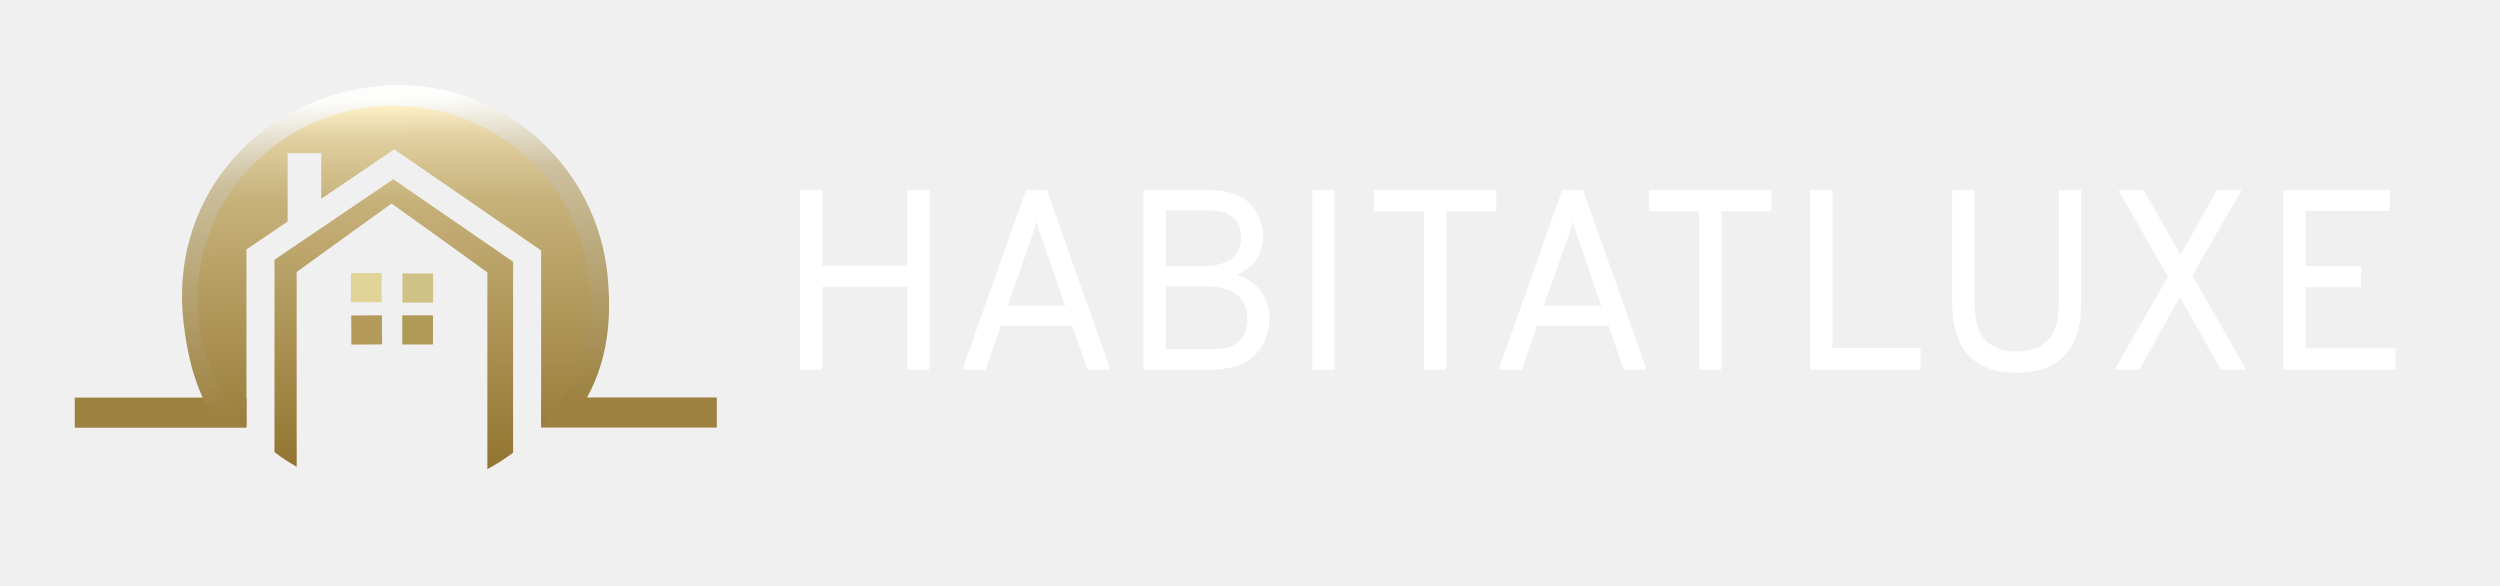
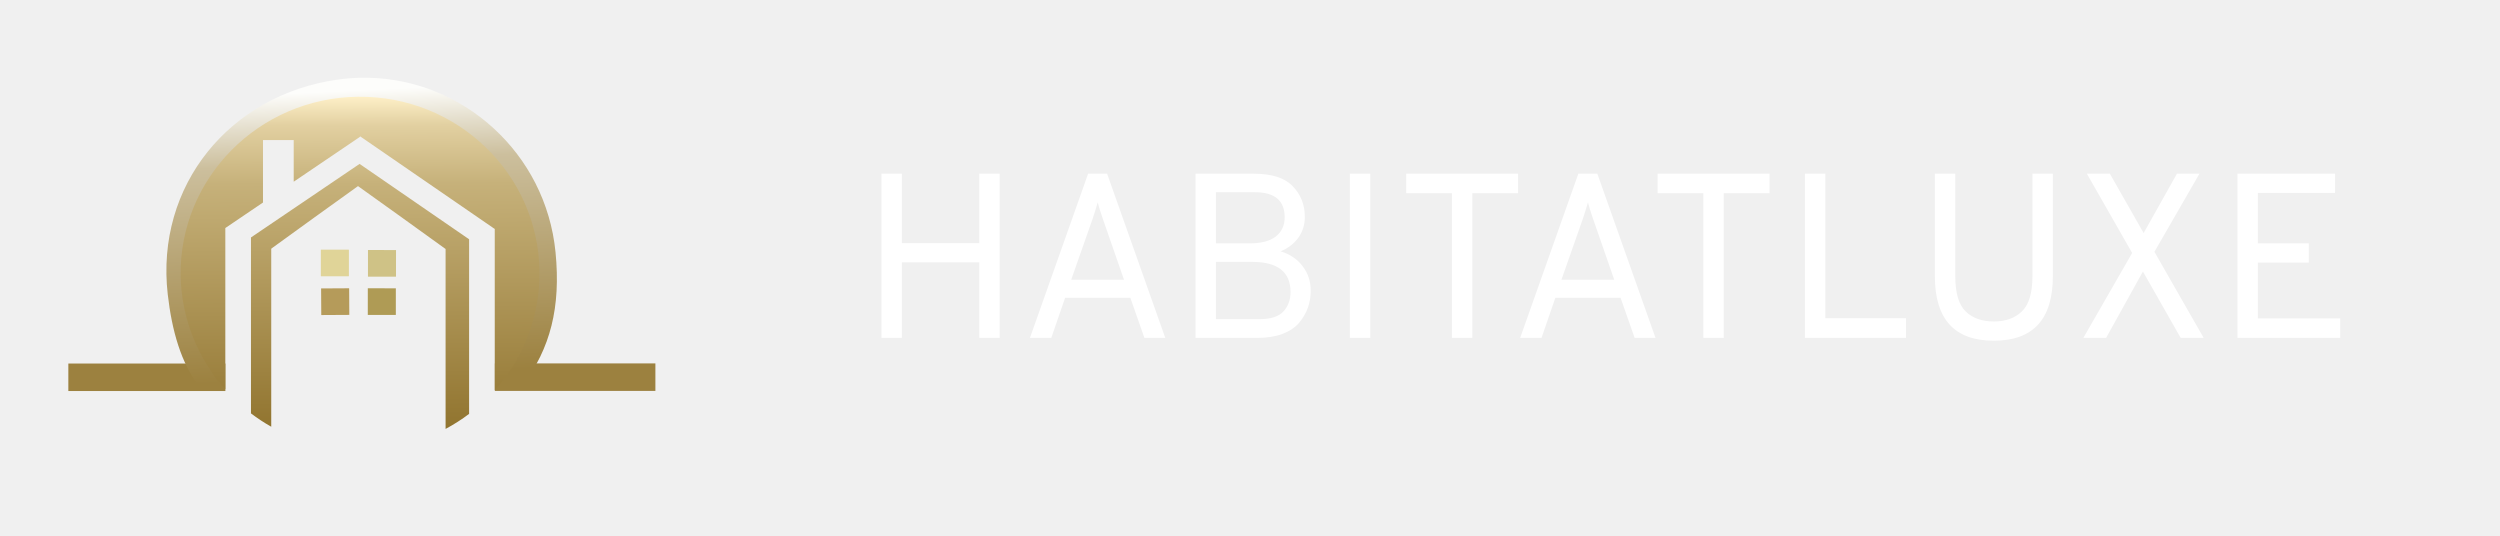
- <svg xmlns="http://www.w3.org/2000/svg" xmlns:xlink="http://www.w3.org/1999/xlink" width="1280" height="300" viewBox="0 0 338.666 79.375" version="1.1" id="svg1">
+ <svg xmlns="http://www.w3.org/2000/svg" xmlns:xlink="http://www.w3.org/1999/xlink" width="1400" height="300" viewBox="0 0 370.416 79.375" version="1.1" id="svg1">
  <style id="style1">#circulo2 {   }
</style>
  <defs id="defs1">
    <linearGradient id="swatch32">
      <stop style="stop-color:#ffffff;stop-opacity:1;" offset="0" id="stop32" />
    </linearGradient>
    <linearGradient id="linearGradient63">
      <stop style="stop-color:#9c813f;stop-opacity:1;" offset="0.199" id="stop63" />
      <stop style="stop-color:#ccbf9d;stop-opacity:1;" offset="0.801" id="stop65" />
      <stop style="stop-color:#e4decc;stop-opacity:1;" offset="0.906" id="stop66" />
      <stop style="stop-color:#fdfdfb;stop-opacity:1;" offset="1" id="stop64" />
    </linearGradient>
    <linearGradient id="linearGradient21">
      <stop style="stop-color:#b59b5a;stop-opacity:1;" offset="0" id="stop21" />
      <stop style="stop-color:#b59b5a;stop-opacity:1;" offset="1" id="stop22" />
    </linearGradient>
    <linearGradient id="linearGradient19">
      <stop style="stop-color:#e0d498;stop-opacity:1;" offset="0" id="stop19" />
      <stop style="stop-color:#e0d498;stop-opacity:1;" offset="1" id="stop20" />
    </linearGradient>
    <linearGradient id="linearGradient17">
      <stop style="stop-color:#cfc286;stop-opacity:1;" offset="0" id="stop17" />
      <stop style="stop-color:#cfc286;stop-opacity:1;" offset="1" id="stop18" />
    </linearGradient>
    <linearGradient id="linearGradient15">
      <stop style="stop-color:#af9b55;stop-opacity:1;" offset="0" id="stop15" />
      <stop style="stop-color:#af9b55;stop-opacity:1;" offset="1" id="stop16" />
    </linearGradient>
    <linearGradient id="linearGradient3">
      <stop style="stop-color:#8f722c;stop-opacity:1;" offset="0" id="stop3" />
      <stop style="stop-color:#c6b17a;stop-opacity:1;" offset="0.744" id="stop6" />
      <stop style="stop-color:#e2d0a1;stop-opacity:1;" offset="0.915" id="stop7" />
      <stop style="stop-color:#fef0c8;stop-opacity:1;" offset="1" id="stop4" />
    </linearGradient>
    <linearGradient xlink:href="#linearGradient3" id="linearGradient4" x1="72.407" y1="119.056" x2="160.57" y2="119.741" gradientUnits="userSpaceOnUse" gradientTransform="matrix(-0.00690681,-0.5747351,0.5833778,-0.00680452,-15.58389,109.0182)" spreadMethod="pad" />
    <linearGradient xlink:href="#linearGradient15" id="linearGradient16" x1="92.34" y1="215.576" x2="101.745" y2="215.576" gradientUnits="userSpaceOnUse" gradientTransform="matrix(0.4192854,0,0,0.4418108,-87.01017,-38.51542)" />
    <linearGradient xlink:href="#linearGradient17" id="linearGradient18" x1="78.052" y1="209.49" x2="87.458" y2="209.49" gradientUnits="userSpaceOnUse" gradientTransform="matrix(0.4192854,0,0,0.4418108,-75.31817,-35.78125)" />
    <linearGradient xlink:href="#linearGradient19" id="linearGradient20" x1="87.265" y1="201.956" x2="96.67" y2="201.956" gradientUnits="userSpaceOnUse" gradientTransform="matrix(0.4192854,0,0,0.4418108,-79.18694,-39.48282)" />
    <linearGradient xlink:href="#linearGradient21" id="linearGradient22" x1="84.667" y1="230.128" x2="94.072" y2="230.128" gradientUnits="userSpaceOnUse" gradientTransform="matrix(0.4192862,0,0,0.44181,-84.11009,-52.16865)" />
    <linearGradient xlink:href="#linearGradient63" id="linearGradient64" x1="74.509" y1="198.957" x2="144.92" y2="205.931" gradientUnits="userSpaceOnUse" gradientTransform="matrix(-0.07312908,-0.7414321,0.7821383,-0.1106642,-96.68474,145.2507)" />
    <linearGradient xlink:href="#swatch32" id="linearGradient32" x1="94.818" y1="142.678" x2="155.5" y2="142.678" gradientUnits="userSpaceOnUse" />
  </defs>
  <g id="layer1" style="display:inline">
    <g id="g1" transform="translate(-0.1278993,-1.662691)">
      <rect style="fill:url(#linearGradient16);fill-opacity:1;fill-rule:nonzero;stroke:none;stroke-width:0.12;stroke-dasharray:none" id="ventana4" width="3.944" height="4.155" x="-48.293" y="54.65" transform="matrix(5.8661586e-4,-0.9999998,0.9999999,5.2832429e-4,0,0)" />
      <rect style="fill:url(#linearGradient18);fill-rule:nonzero;stroke:none;stroke-width:0.12;stroke-dasharray:none" id="ventana2" width="3.944" height="4.155" x="-42.592" y="54.696" transform="matrix(0.00119339,-0.9999993,0.9999994,0.0010748,0,0)" />
      <rect style="fill:url(#linearGradient20);fill-rule:nonzero;stroke:none;stroke-width:0.12;stroke-dasharray:none" id="ventana1" width="3.944" height="4.155" x="-42.598" y="47.666" transform="rotate(-90)" />
      <rect style="fill:url(#linearGradient22);fill-opacity:1;fill-rule:nonzero;stroke:none;stroke-width:0.12;stroke-dasharray:none" id="rect14-6" width="3.944" height="4.155" x="-48.611" y="47.426" transform="matrix(-0.00626635,-0.9999804,0.9999841,-0.00564368,0,0)" />
      <rect style="display:inline;fill:#9c813f;fill-opacity:1;fill-rule:nonzero;stroke:none;stroke-width:0.09;stroke-dasharray:none" id="rect8" width="23.269" height="4.075" x="10.254" y="55.526" ry="0" />
      <rect style="display:inline;opacity:1;fill:#9c813f;fill-opacity:1;fill-rule:nonzero;stroke:none;stroke-width:0.091;stroke-dasharray:none" id="rect7" width="23.784" height="4.075" x="73.451" y="55.508" ry="0" />
      <path id="path59" style="opacity:1;fill:url(#linearGradient64);fill-rule:nonzero;stroke:none;stroke-width:0.218;stroke-dasharray:none" d="m 54.593,13.182 c -1.463,-0.025 -2.947,0.065 -4.442,0.276 -15.939,2.255 -27.024,15.644 -25.168,31.83 0.605,5.276 1.938,10.201 4.76,13.773 l 3.539,0.228 c -2.609,-3.075 -3.658,-6.705 -4.007,-11.784 -1.015,-14.805 6.122,-29.37 20.545,-30.923 14.423,-1.553 28.709,8.745 29.723,23.55 0.534,7.791 -1.561,14.029 -6.021,18.929 l 4.063,-0.353 C 81.655,53.304 83.244,47.198 82.438,39.027 80.988,24.327 68.74,13.419 54.593,13.182 Z" />
      <path id="circulo2" style="opacity:1;fill:url(#linearGradient4);fill-rule:nonzero;stroke:none;stroke-width:0.162;stroke-dasharray:none" d="M 53.162,15.998 A 26.589,26.195 0 0 0 26.89,42.501 26.589,26.195 0 0 0 33.513,59.349 V 35.458 l 0.007,4e-6 -0.005,-0.009 5.579,-3.779 V 22.412 h 4.552 v 6.175 l 9.759,-6.61 0.003,0.006 0.089,-0.113 19.897,13.693 h 0.039 v 0.027 l 0.013,0.008 -0.013,0.016 V 59.495 A 26.589,26.195 0 0 0 80.063,41.88 26.589,26.195 0 0 0 53.162,15.998 Z m 0.243,9.948 -16.093,10.9 v 26.068 a 26.589,26.195 0 0 0 3.004,1.975 V 38.536 h 0.02 l -0.011,-0.034 6.416,-4.643 6.431,-4.622 6.49,4.645 6.458,4.654 h 0.029 v 26.678 a 26.589,26.195 0 0 0 3.484,-2.228 l -4e-6,-25.871 z" />
      <path id="marco-puerta" style="display:inline;fill:none;stroke-width:1.543" d="m 48.43,53.83 v 12.88 a 19.216,13.892 0 0 0 0.445,0.08 v -12.351 h 8.449 v 12.534 a 19.216,13.892 0 0 0 0.547,-0.078 V 53.83 Z" />
      <path id="puerta" style="fill:none;stroke-width:1.467" d="m 48.803,54.232 v 12.54 a 17.841,13.525 0 0 0 5.08,0.53 17.841,13.525 0 0 0 3.684,-0.35 V 54.232 Z" />
-       <path d="M 122.997,51.727 V 40.536 h -11.469 v 11.191 h -3.024 V 27.399 h 3.024 v 10.287 h 11.469 V 27.399 h 3.024 v 24.328 z m 24.467,0 -2.085,-5.943 h -9.662 l -2.05,5.943 h -3.163 l 8.619,-24.328 h 2.815 l 8.619,24.328 z m -3.024,-8.619 -3.128,-9.001 q -0.591,-1.703 -0.765,-2.468 -0.382,1.355 -0.765,2.468 l -3.163,9.001 z M 155.041,27.399 h 8.619 q 3.997,0 5.769,1.842 1.807,1.842 1.807,4.588 0,1.668 -0.938,3.024 -0.938,1.321 -2.641,2.05 2.12,0.66 3.267,2.224 1.182,1.529 1.182,3.614 0,1.321 -0.417,2.502 -0.417,1.182 -1.286,2.224 -0.869,1.043 -2.468,1.668 -1.599,0.591 -3.719,0.591 h -9.175 z m 8.028,10.322 q 2.537,0 3.858,-1.008 1.321,-1.043 1.321,-2.85 0,-3.719 -4.414,-3.719 h -5.769 v 7.576 z m 1.494,11.226 q 2.468,0 3.51,-1.147 1.043,-1.147 1.043,-2.85 0,-4.483 -5.665,-4.483 H 158.064 V 48.947 Z m 13.346,2.78 V 27.399 h 3.024 V 51.727 Z M 196.051,30.284 v 21.443 h -3.024 V 30.284 h -6.777 v -2.885 h 16.578 v 2.885 z m 24.05,21.443 -2.085,-5.943 h -9.662 l -2.051,5.943 h -3.163 l 8.619,-24.328 h 2.815 l 8.619,24.328 z m -3.024,-8.619 -3.128,-9.001 q -0.591,-1.703 -0.765,-2.468 -0.382,1.355 -0.765,2.468 l -3.163,9.001 z M 233.307,30.284 V 51.727 H 230.284 V 30.284 h -6.777 v -2.885 h 16.578 v 2.885 z m 12.025,21.443 V 27.399 h 3.024 v 21.409 h 11.955 v 2.919 z m 27.977,0.417 q -8.723,0 -8.723,-9.557 V 27.399 h 3.024 v 15.188 q 0,3.719 1.529,5.213 1.529,1.494 4.17,1.494 2.641,0 4.171,-1.494 1.564,-1.494 1.564,-5.213 V 27.399 h 3.024 v 15.188 q 0,9.557 -8.758,9.557 z m 27.699,-0.417 -5.595,-9.835 -5.456,9.835 h -3.371 l 7.229,-12.581 -6.708,-11.747 h 3.406 l 5.005,8.793 4.935,-8.793 h 3.336 l -6.673,11.573 7.298,12.755 z m 8.411,0 V 27.399 h 14.458 v 2.85 h -11.434 v 7.472 h 7.542 v 2.85 h -7.542 v 8.271 h 12.199 v 2.885 z" id="texto" style="font-size:14.111px;font-family:Overpass;-inkscape-font-specification:'Overpass, Normal';fill:#ffffff;stroke-width:0.652" aria-label="HABITATLUXE" />
+       <path d="M 145.223,51.727 V 40.536 h -11.469 v 11.191 h -3.024 V 27.399 h 3.024 v 10.287 h 11.469 V 27.399 h 3.024 v 24.328 z m 24.467,0 -2.085,-5.943 h -9.662 l -2.05,5.943 h -3.163 L 161.349,27.399 h 2.815 l 8.619,24.328 z m -3.024,-8.619 -3.128,-9.001 q -0.591,-1.703 -0.765,-2.468 -0.382,1.355 -0.765,2.468 l -3.163,9.001 z M 177.266,27.399 h 8.619 q 3.997,0 5.769,1.842 1.807,1.842 1.807,4.588 0,1.668 -0.938,3.024 -0.938,1.321 -2.641,2.05 2.12,0.66 3.267,2.224 1.182,1.529 1.182,3.614 0,1.321 -0.417,2.502 -0.417,1.182 -1.286,2.224 -0.869,1.043 -2.468,1.668 -1.599,0.591 -3.719,0.591 h -9.175 z m 8.028,10.322 q 2.537,0 3.858,-1.008 1.321,-1.043 1.321,-2.85 0,-3.719 -4.414,-3.719 h -5.769 v 7.576 z m 1.494,11.226 q 2.468,0 3.51,-1.147 1.043,-1.147 1.043,-2.85 0,-4.483 -5.665,-4.483 h -5.387 V 48.947 Z m 13.346,2.78 V 27.399 h 3.024 V 51.727 Z M 218.276,30.284 v 21.443 h -3.024 V 30.284 h -6.777 v -2.885 h 16.578 v 2.885 z m 24.05,21.443 -2.085,-5.943 h -9.662 l -2.051,5.943 h -3.163 L 233.985,27.399 h 2.815 l 8.619,24.328 z m -3.024,-8.619 -3.128,-9.001 q -0.591,-1.703 -0.765,-2.468 -0.382,1.355 -0.765,2.468 l -3.163,9.001 z M 255.532,30.284 v 21.443 h -3.024 V 30.284 h -6.777 v -2.885 h 16.578 v 2.885 z m 12.025,21.443 V 27.399 h 3.024 v 21.409 h 11.955 v 2.919 z m 27.977,0.417 q -8.723,0 -8.723,-9.557 V 27.399 h 3.024 v 15.188 q 0,3.719 1.529,5.213 1.529,1.494 4.17,1.494 2.641,0 4.171,-1.494 1.564,-1.494 1.564,-5.213 V 27.399 h 3.024 v 15.188 q 0,9.557 -8.758,9.557 z m 27.699,-0.417 -5.595,-9.835 -5.456,9.835 h -3.371 L 316.039,39.146 309.332,27.399 h 3.406 l 5.005,8.793 4.935,-8.793 h 3.336 l -6.673,11.573 7.298,12.755 z m 8.411,0 V 27.399 h 14.458 v 2.85 h -11.434 v 7.472 h 7.542 v 2.85 h -7.542 v 8.271 h 12.199 v 2.885 z" id="texto" style="font-size:14.111px;font-family:Overpass;-inkscape-font-specification:'Overpass, Normal';fill:#ffffff;stroke-width:0.652" aria-label="HABITATLUXE" />
    </g>
  </g>
</svg>
